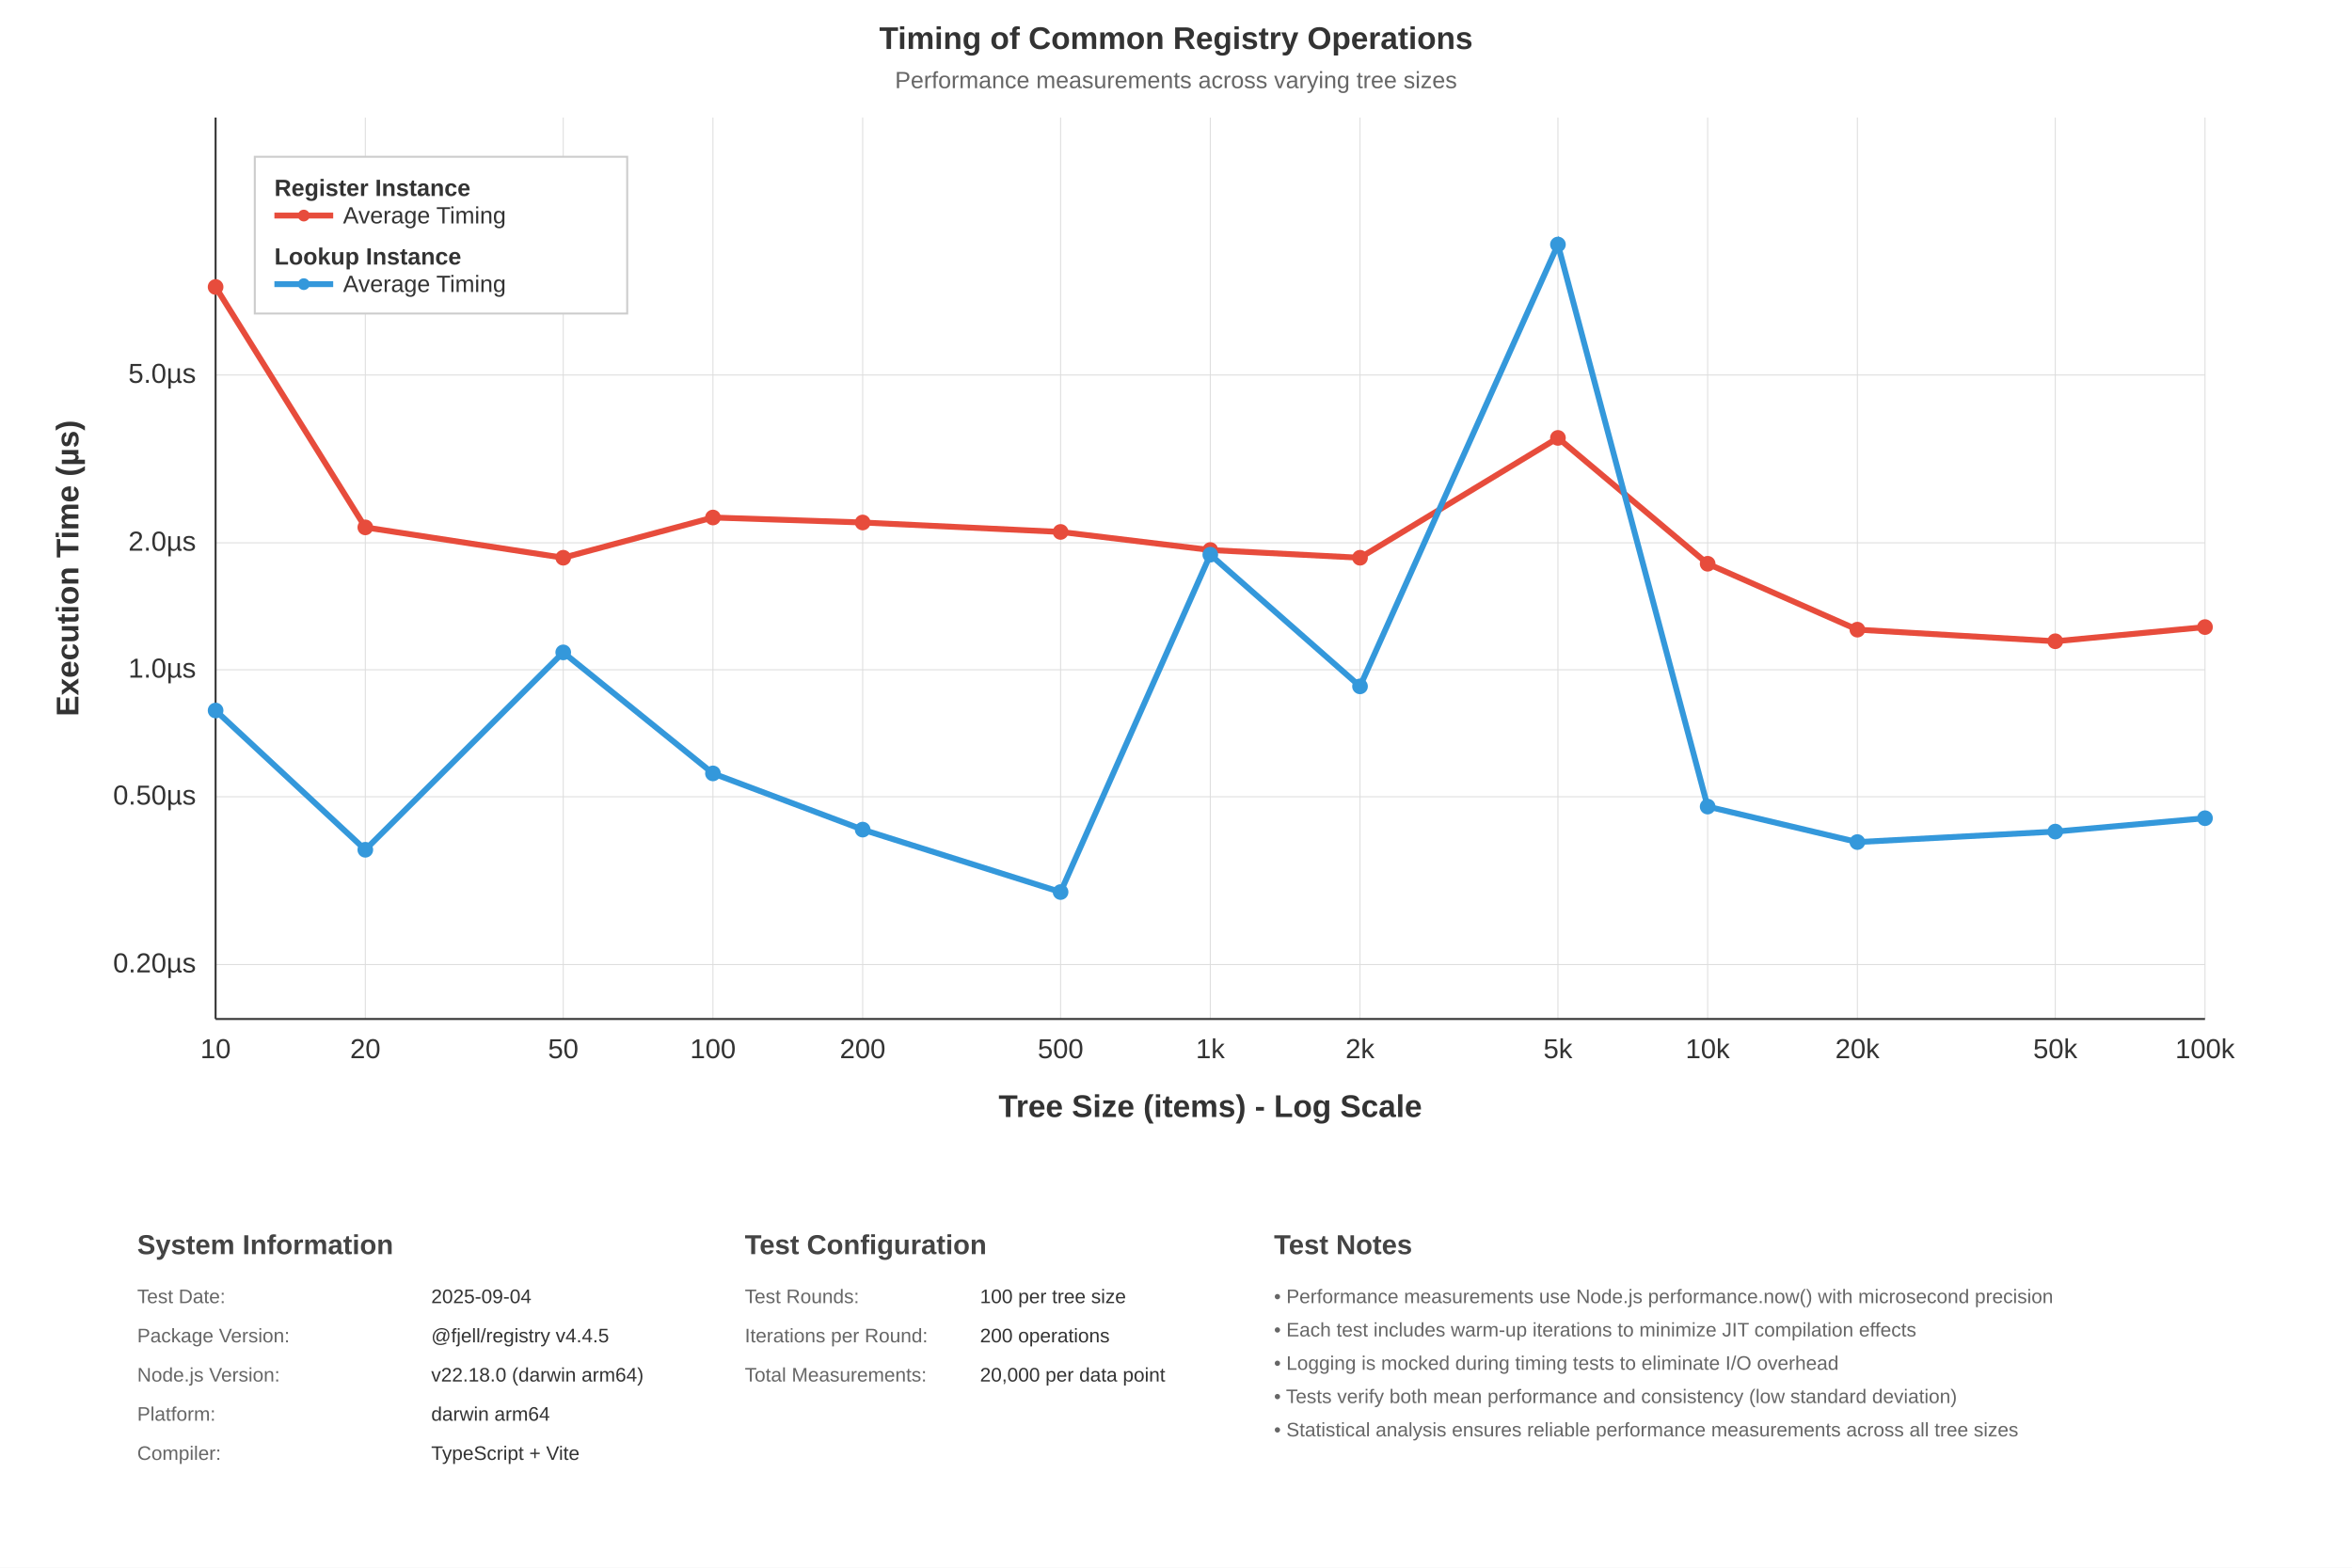
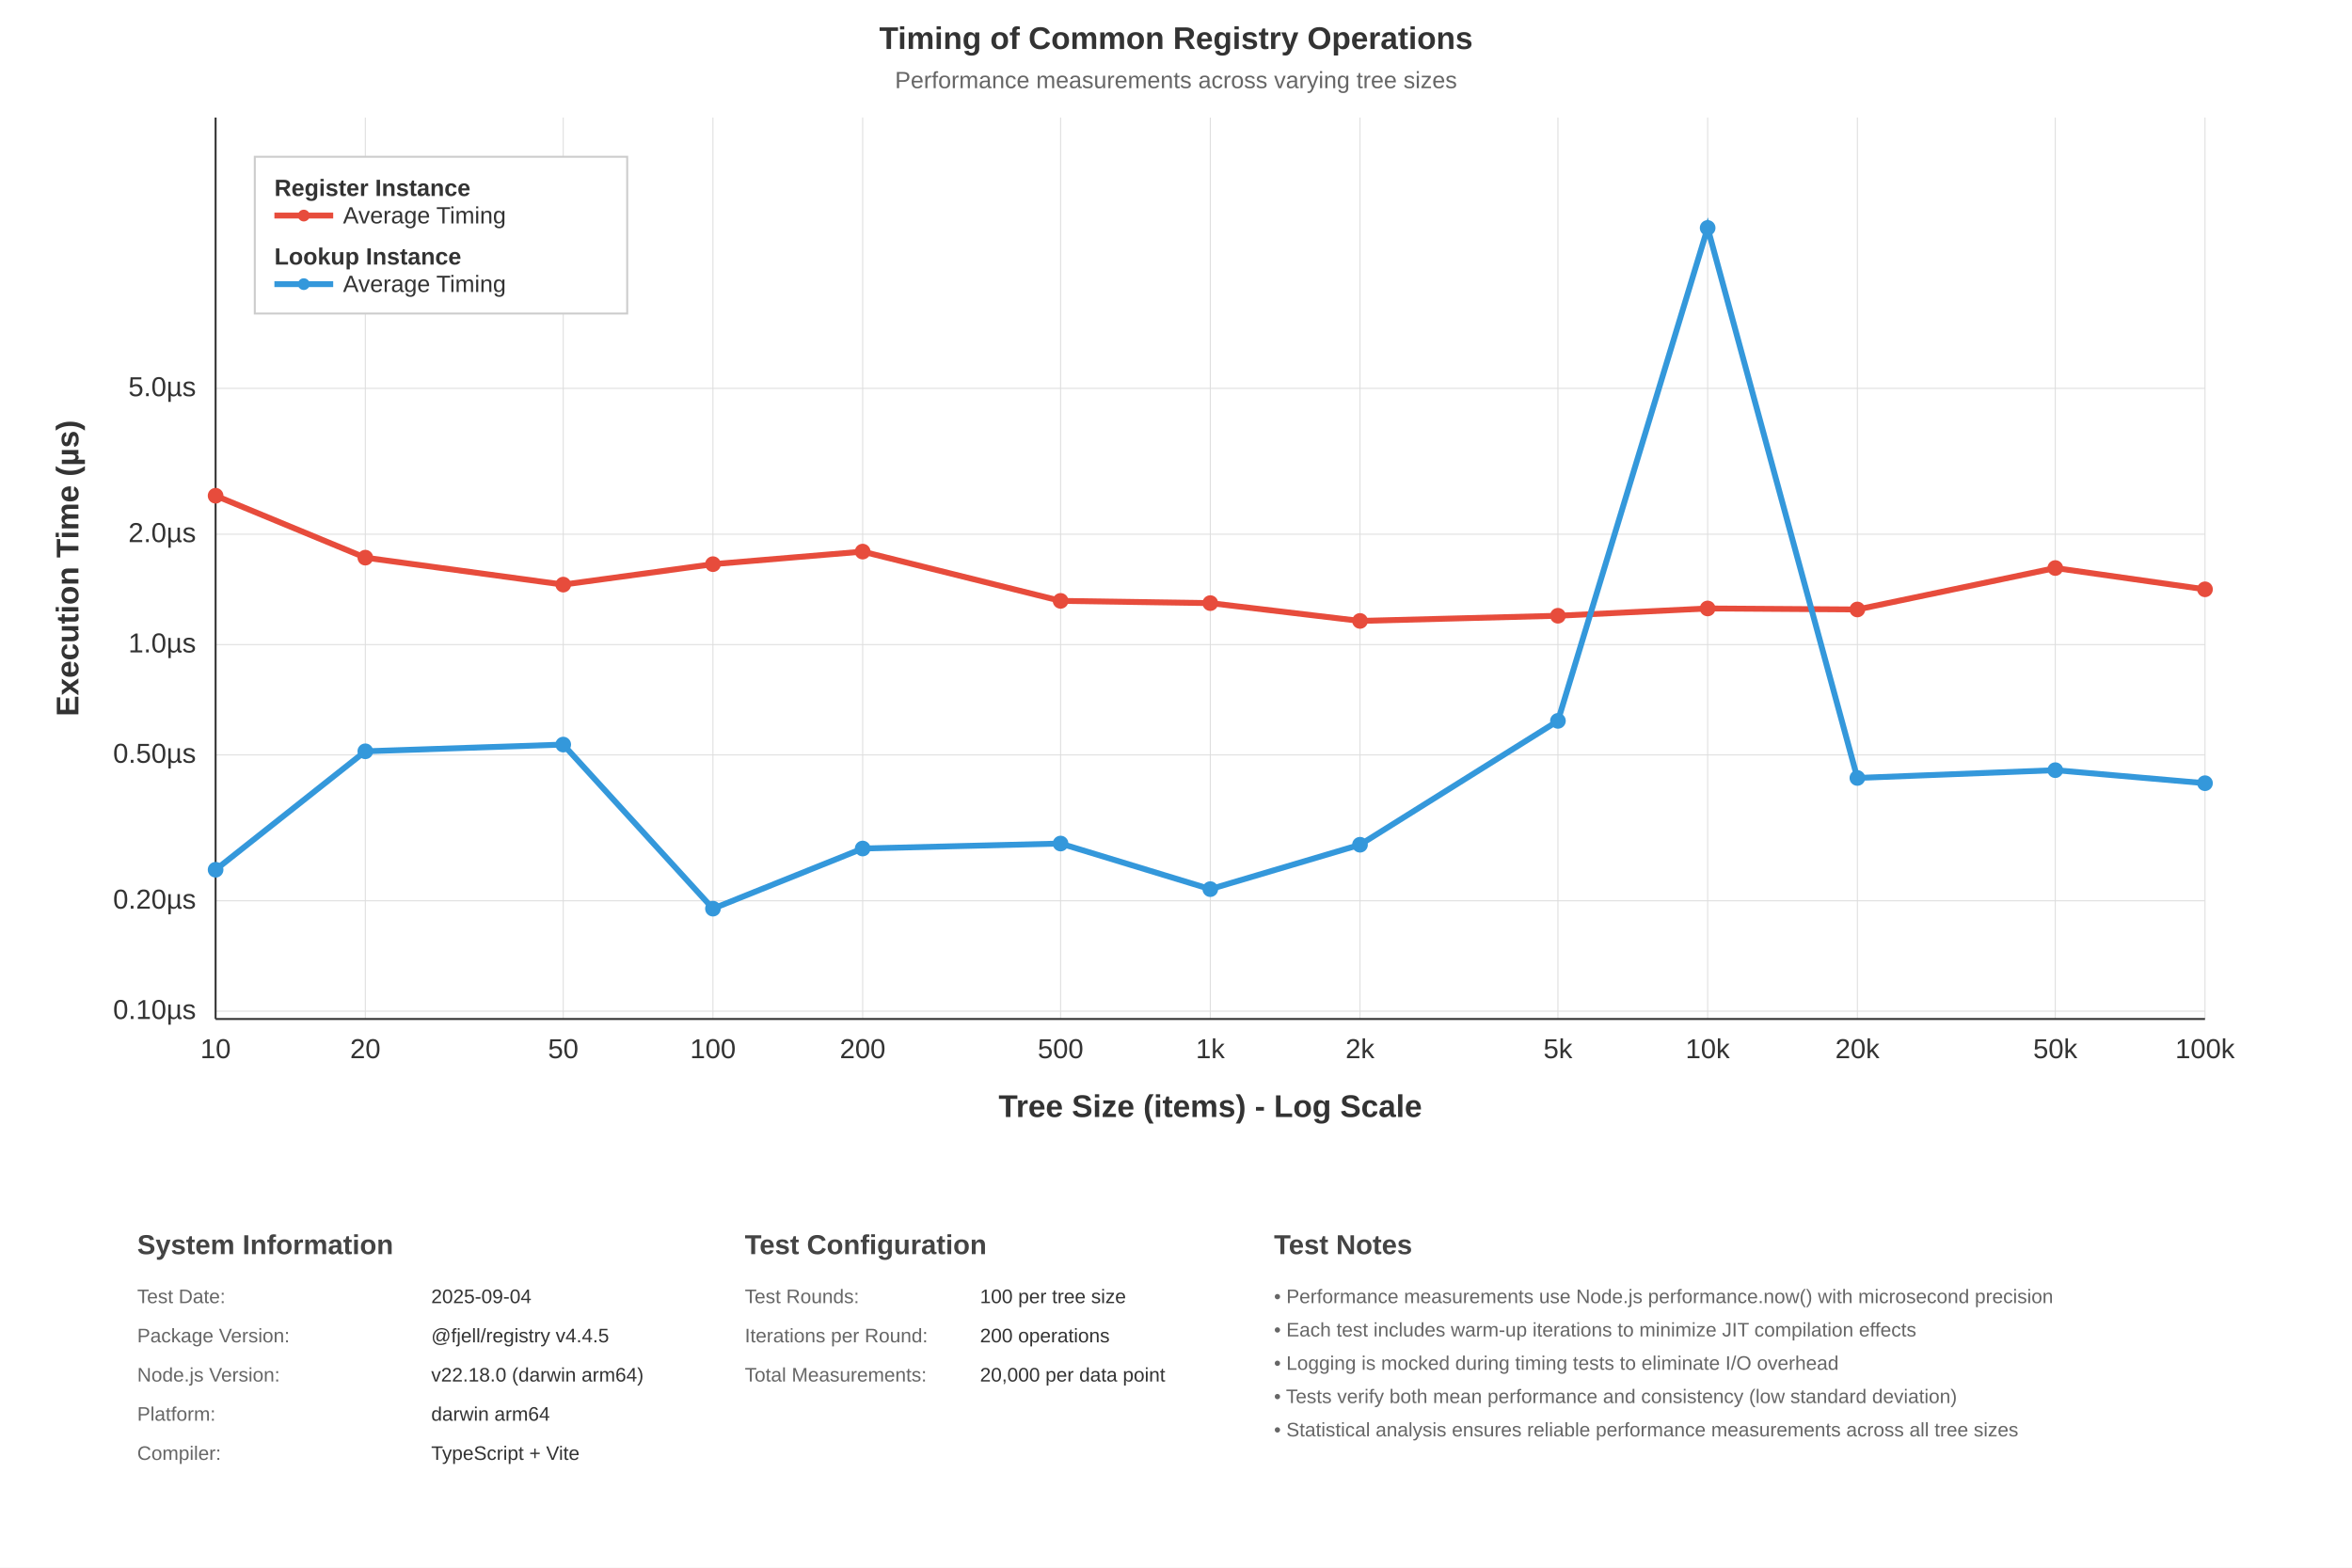
<svg xmlns="http://www.w3.org/2000/svg" width="1200" height="800">
  <style>
    .axis { stroke: #333; stroke-width: 1; }
    .grid { stroke: #ddd; stroke-width: 0.5; }
    .label { font-family: Arial, sans-serif; font-size: 14px; fill: #333; }
    .title { font-family: Arial, sans-serif; font-size: 16px; font-weight: bold; fill: #333; }
    .subtitle { font-family: Arial, sans-serif; font-size: 12px; fill: #666; }
    .register-mean { stroke: #e74c3c; stroke-width: 3; fill: none; }
    .lookup-mean { stroke: #3498db; stroke-width: 3; fill: none; }
    .register-band { fill: rgba(231, 76, 60, 0.2); stroke: #e74c3c; stroke-width: 1; }
    .lookup-band { fill: rgba(52, 152, 219, 0.2); stroke: #3498db; stroke-width: 1; }
    .register-dot { fill: #e74c3c; }
    .lookup-dot { fill: #3498db; }
    .legend { font-family: Arial, sans-serif; font-size: 12px; fill: #333; }
    .axis-title { font-family: Arial, sans-serif; font-size: 16px; font-weight: bold; fill: #333; }
    .metadata-title { font-family: Arial, sans-serif; font-size: 14px; font-weight: bold; fill: #333; }
    .metadata-section { font-family: Arial, sans-serif; font-size: 14px; font-weight: bold; fill: #444; }
    .metadata-label { font-family: Arial, sans-serif; font-size: 10px; fill: #666; }
    .metadata-value { font-family: Arial, sans-serif; font-size: 10px; fill: #333; }
  </style>
  <rect width="1200" height="800" fill="white" />
  <text x="600" y="25" text-anchor="middle" class="title">Timing of Common Registry Operations</text>
  <text x="600" y="45" text-anchor="middle" class="subtitle">Performance measurements across varying tree sizes</text>
  <g transform="translate(110,60)">
-     <line x1="0" y1="432.213" x2="1015" y2="432.213" class="grid" />
-     <text x="-10" y="436.213" text-anchor="end" class="label">0.20µs</text>
-     <line x1="0" y1="346.573" x2="1015" y2="346.573" class="grid" />
-     <text x="-10" y="350.573" text-anchor="end" class="label">0.50µs</text>
-     <line x1="0" y1="281.789" x2="1015" y2="281.789" class="grid" />
-     <text x="-10" y="285.789" text-anchor="end" class="label">1.0µs</text>
-     <line x1="0" y1="217.005" x2="1015" y2="217.005" class="grid" />
-     <text x="-10" y="221.005" text-anchor="end" class="label">2.0µs</text>
-     <line x1="0" y1="131.365" x2="1015" y2="131.365" class="grid" />
-     <text x="-10" y="135.365" text-anchor="end" class="label">5.0µs</text>
+     <line x1="0" y1="456" x2="1015" y2="456" class="grid" />
+     <text x="-10" y="460" text-anchor="end" class="label">0.10µs</text>
+     <line x1="0" y1="399.688" x2="1015" y2="399.688" class="grid" />
+     <text x="-10" y="403.688" text-anchor="end" class="label">0.20µs</text>
+     <line x1="0" y1="325.247" x2="1015" y2="325.247" class="grid" />
+     <text x="-10" y="329.247" text-anchor="end" class="label">0.50µs</text>
+     <line x1="0" y1="268.934" x2="1015" y2="268.934" class="grid" />
+     <text x="-10" y="272.934" text-anchor="end" class="label">1.0µs</text>
+     <line x1="0" y1="212.622" x2="1015" y2="212.622" class="grid" />
+     <text x="-10" y="216.622" text-anchor="end" class="label">2.0µs</text>
+     <line x1="0" y1="138.181" x2="1015" y2="138.181" class="grid" />
+     <text x="-10" y="142.181" text-anchor="end" class="label">5.0µs</text>
    <line x1="0" y1="0" x2="0" y2="460" class="grid" />
    <text x="0" y="480" text-anchor="middle" class="label">10</text>
    <line x1="76.386" y1="0" x2="76.386" y2="460" class="grid" />
    <text x="76.386" y="480" text-anchor="middle" class="label">20</text>
    <line x1="177.364" y1="0" x2="177.364" y2="460" class="grid" />
    <text x="177.364" y="480" text-anchor="middle" class="label">50</text>
    <line x1="253.75" y1="0" x2="253.75" y2="460" class="grid" />
    <text x="253.75" y="480" text-anchor="middle" class="label">100</text>
    <line x1="330.136" y1="0" x2="330.136" y2="460" class="grid" />
    <text x="330.136" y="480" text-anchor="middle" class="label">200</text>
    <line x1="431.114" y1="0" x2="431.114" y2="460" class="grid" />
    <text x="431.114" y="480" text-anchor="middle" class="label">500</text>
    <line x1="507.5" y1="0" x2="507.5" y2="460" class="grid" />
    <text x="507.5" y="480" text-anchor="middle" class="label">1k</text>
    <line x1="583.886" y1="0" x2="583.886" y2="460" class="grid" />
    <text x="583.886" y="480" text-anchor="middle" class="label">2k</text>
    <line x1="684.864" y1="0" x2="684.864" y2="460" class="grid" />
    <text x="684.864" y="480" text-anchor="middle" class="label">5k</text>
    <line x1="761.25" y1="0" x2="761.25" y2="460" class="grid" />
    <text x="761.25" y="480" text-anchor="middle" class="label">10k</text>
    <line x1="837.636" y1="0" x2="837.636" y2="460" class="grid" />
    <text x="837.636" y="480" text-anchor="middle" class="label">20k</text>
    <line x1="938.614" y1="0" x2="938.614" y2="460" class="grid" />
    <text x="938.614" y="480" text-anchor="middle" class="label">50k</text>
    <line x1="1015" y1="0" x2="1015" y2="460" class="grid" />
    <text x="1015" y="480" text-anchor="middle" class="label">100k</text>
    <line x1="0" y1="0" x2="0" y2="460" class="axis" />
    <line x1="0" y1="460" x2="1015" y2="460" class="axis" />
    <text x="507.5" y="510" text-anchor="middle" class="axis-title">Tree Size (items) - Log Scale</text>
    <text transform="rotate(-90,-70,230)" x="-70" y="230" text-anchor="middle" class="axis-title">Execution Time (µs)</text>
-     <path d="M 0 86.449 L 76.386 209.124 L 177.364 224.617 L 253.75 204.087 L 330.136 206.635 L 431.114 211.45 L 507.5 220.679 L 583.886 224.622 L 684.864 163.463 L 761.25 227.689 L 837.636 261.317 L 938.614 267.241 L 1015 260.002" class="register-mean" />
-     <path d="M 0 302.579 L 76.386 373.642 L 177.364 272.922 L 253.75 334.679 L 330.136 363.357 L 431.114 395.216 L 507.5 223.066 L 583.886 290.256 L 684.864 64.784 L 761.25 351.603 L 837.636 369.715 L 938.614 364.364 L 1015 357.532" class="lookup-mean" />
-     <circle cx="0" cy="86.449" r="4" class="register-dot" />
-     <circle cx="76.386" cy="209.124" r="4" class="register-dot" />
-     <circle cx="177.364" cy="224.617" r="4" class="register-dot" />
-     <circle cx="253.75" cy="204.087" r="4" class="register-dot" />
-     <circle cx="330.136" cy="206.635" r="4" class="register-dot" />
-     <circle cx="431.114" cy="211.45" r="4" class="register-dot" />
-     <circle cx="507.5" cy="220.679" r="4" class="register-dot" />
-     <circle cx="583.886" cy="224.622" r="4" class="register-dot" />
-     <circle cx="684.864" cy="163.463" r="4" class="register-dot" />
-     <circle cx="761.25" cy="227.689" r="4" class="register-dot" />
-     <circle cx="837.636" cy="261.317" r="4" class="register-dot" />
-     <circle cx="938.614" cy="267.241" r="4" class="register-dot" />
-     <circle cx="1015" cy="260.002" r="4" class="register-dot" />
-     <circle cx="0" cy="302.579" r="4" class="lookup-dot" />
-     <circle cx="76.386" cy="373.642" r="4" class="lookup-dot" />
-     <circle cx="177.364" cy="272.922" r="4" class="lookup-dot" />
-     <circle cx="253.75" cy="334.679" r="4" class="lookup-dot" />
-     <circle cx="330.136" cy="363.357" r="4" class="lookup-dot" />
-     <circle cx="431.114" cy="395.216" r="4" class="lookup-dot" />
-     <circle cx="507.5" cy="223.066" r="4" class="lookup-dot" />
-     <circle cx="583.886" cy="290.256" r="4" class="lookup-dot" />
-     <circle cx="684.864" cy="64.784" r="4" class="lookup-dot" />
-     <circle cx="761.25" cy="351.603" r="4" class="lookup-dot" />
-     <circle cx="837.636" cy="369.715" r="4" class="lookup-dot" />
-     <circle cx="938.614" cy="364.364" r="4" class="lookup-dot" />
-     <circle cx="1015" cy="357.532" r="4" class="lookup-dot" />
+     <path d="M 0 192.974 L 76.386 224.572 L 177.364 238.333 L 253.75 227.895 L 330.136 221.486 L 431.114 246.633 L 507.5 247.775 L 583.886 256.864 L 684.864 254.224 L 761.25 250.503 L 837.636 251.02 L 938.614 229.864 L 1015 240.733" class="register-mean" />
+     <path d="M 0 383.834 L 76.386 323.395 L 177.364 319.964 L 253.75 403.687 L 330.136 373.003 L 431.114 370.469 L 507.5 393.733 L 583.886 371.075 L 684.864 307.869 L 761.25 56.313 L 837.636 336.997 L 938.614 333.022 L 1015 339.672" class="lookup-mean" />
+     <circle cx="0" cy="192.974" r="4" class="register-dot" />
+     <circle cx="76.386" cy="224.572" r="4" class="register-dot" />
+     <circle cx="177.364" cy="238.333" r="4" class="register-dot" />
+     <circle cx="253.75" cy="227.895" r="4" class="register-dot" />
+     <circle cx="330.136" cy="221.486" r="4" class="register-dot" />
+     <circle cx="431.114" cy="246.633" r="4" class="register-dot" />
+     <circle cx="507.5" cy="247.775" r="4" class="register-dot" />
+     <circle cx="583.886" cy="256.864" r="4" class="register-dot" />
+     <circle cx="684.864" cy="254.224" r="4" class="register-dot" />
+     <circle cx="761.25" cy="250.503" r="4" class="register-dot" />
+     <circle cx="837.636" cy="251.02" r="4" class="register-dot" />
+     <circle cx="938.614" cy="229.864" r="4" class="register-dot" />
+     <circle cx="1015" cy="240.733" r="4" class="register-dot" />
+     <circle cx="0" cy="383.834" r="4" class="lookup-dot" />
+     <circle cx="76.386" cy="323.395" r="4" class="lookup-dot" />
+     <circle cx="177.364" cy="319.964" r="4" class="lookup-dot" />
+     <circle cx="253.75" cy="403.687" r="4" class="lookup-dot" />
+     <circle cx="330.136" cy="373.003" r="4" class="lookup-dot" />
+     <circle cx="431.114" cy="370.469" r="4" class="lookup-dot" />
+     <circle cx="507.5" cy="393.733" r="4" class="lookup-dot" />
+     <circle cx="583.886" cy="371.075" r="4" class="lookup-dot" />
+     <circle cx="684.864" cy="307.869" r="4" class="lookup-dot" />
+     <circle cx="761.25" cy="56.313" r="4" class="lookup-dot" />
+     <circle cx="837.636" cy="336.997" r="4" class="lookup-dot" />
+     <circle cx="938.614" cy="333.022" r="4" class="lookup-dot" />
+     <circle cx="1015" cy="339.672" r="4" class="lookup-dot" />
    <g transform="translate(20, 20)">
      <rect x="0" y="0" width="190" height="80" fill="white" stroke="#ccc" stroke-width="1" />
      <text x="10" y="20" class="legend" font-weight="bold">Register Instance</text>
      <line x1="10" y1="30" x2="40" y2="30" class="register-mean" />
      <circle cx="25" cy="30" r="3" class="register-dot" />
      <text x="45" y="34" class="legend">Average Timing</text>
      <text x="10" y="55" class="legend" font-weight="bold">Lookup Instance</text>
      <line x1="10" y1="65" x2="40" y2="65" class="lookup-mean" />
      <circle cx="25" cy="65" r="3" class="lookup-dot" />
      <text x="45" y="69" class="legend">Average Timing</text>
    </g>
  </g>
  <g transform="translate(50, 620)">
    <g transform="translate(20, 20)">
      <text x="0" y="0" class="metadata-section">System Information</text>
      <text x="0" y="25" class="metadata-label">Test Date:</text>
      <text x="150" y="25" class="metadata-value">2025-09-04</text>
      <text x="0" y="45" class="metadata-label">Package Version:</text>
      <text x="150" y="45" class="metadata-value">@fjell/registry v4.4.5</text>
      <text x="0" y="65" class="metadata-label">Node.js Version:</text>
      <text x="150" y="65" class="metadata-value">v22.18.0 (darwin arm64)</text>
      <text x="0" y="85" class="metadata-label">Platform:</text>
      <text x="150" y="85" class="metadata-value">darwin arm64</text>
      <text x="0" y="105" class="metadata-label">Compiler:</text>
      <text x="150" y="105" class="metadata-value">TypeScript + Vite</text>
    </g>
    <g transform="translate(330, 20)">
      <text x="0" y="0" class="metadata-section">Test Configuration</text>
      <text x="0" y="25" class="metadata-label">Test Rounds:</text>
      <text x="120" y="25" class="metadata-value">100 per tree size</text>
      <text x="0" y="45" class="metadata-label">Iterations per Round:</text>
      <text x="120" y="45" class="metadata-value">200 operations</text>
      <text x="0" y="65" class="metadata-label">Total Measurements:</text>
      <text x="120" y="65" class="metadata-value">20,000 per data point</text>
    </g>
    <g transform="translate(600, 20)">
      <text x="0" y="0" class="metadata-section">Test Notes</text>
      <text x="0" y="25" class="metadata-label">• Performance measurements use Node.js performance.now() with microsecond precision</text>
      <text x="0" y="42" class="metadata-label">• Each test includes warm-up iterations to minimize JIT compilation effects</text>
      <text x="0" y="59" class="metadata-label">• Logging is mocked during timing tests to eliminate I/O overhead</text>
      <text x="0" y="76" class="metadata-label">• Tests verify both mean performance and consistency (low standard deviation)</text>
      <text x="0" y="93" class="metadata-label">• Statistical analysis ensures reliable performance measurements across all tree sizes</text>
    </g>
  </g>
</svg>
